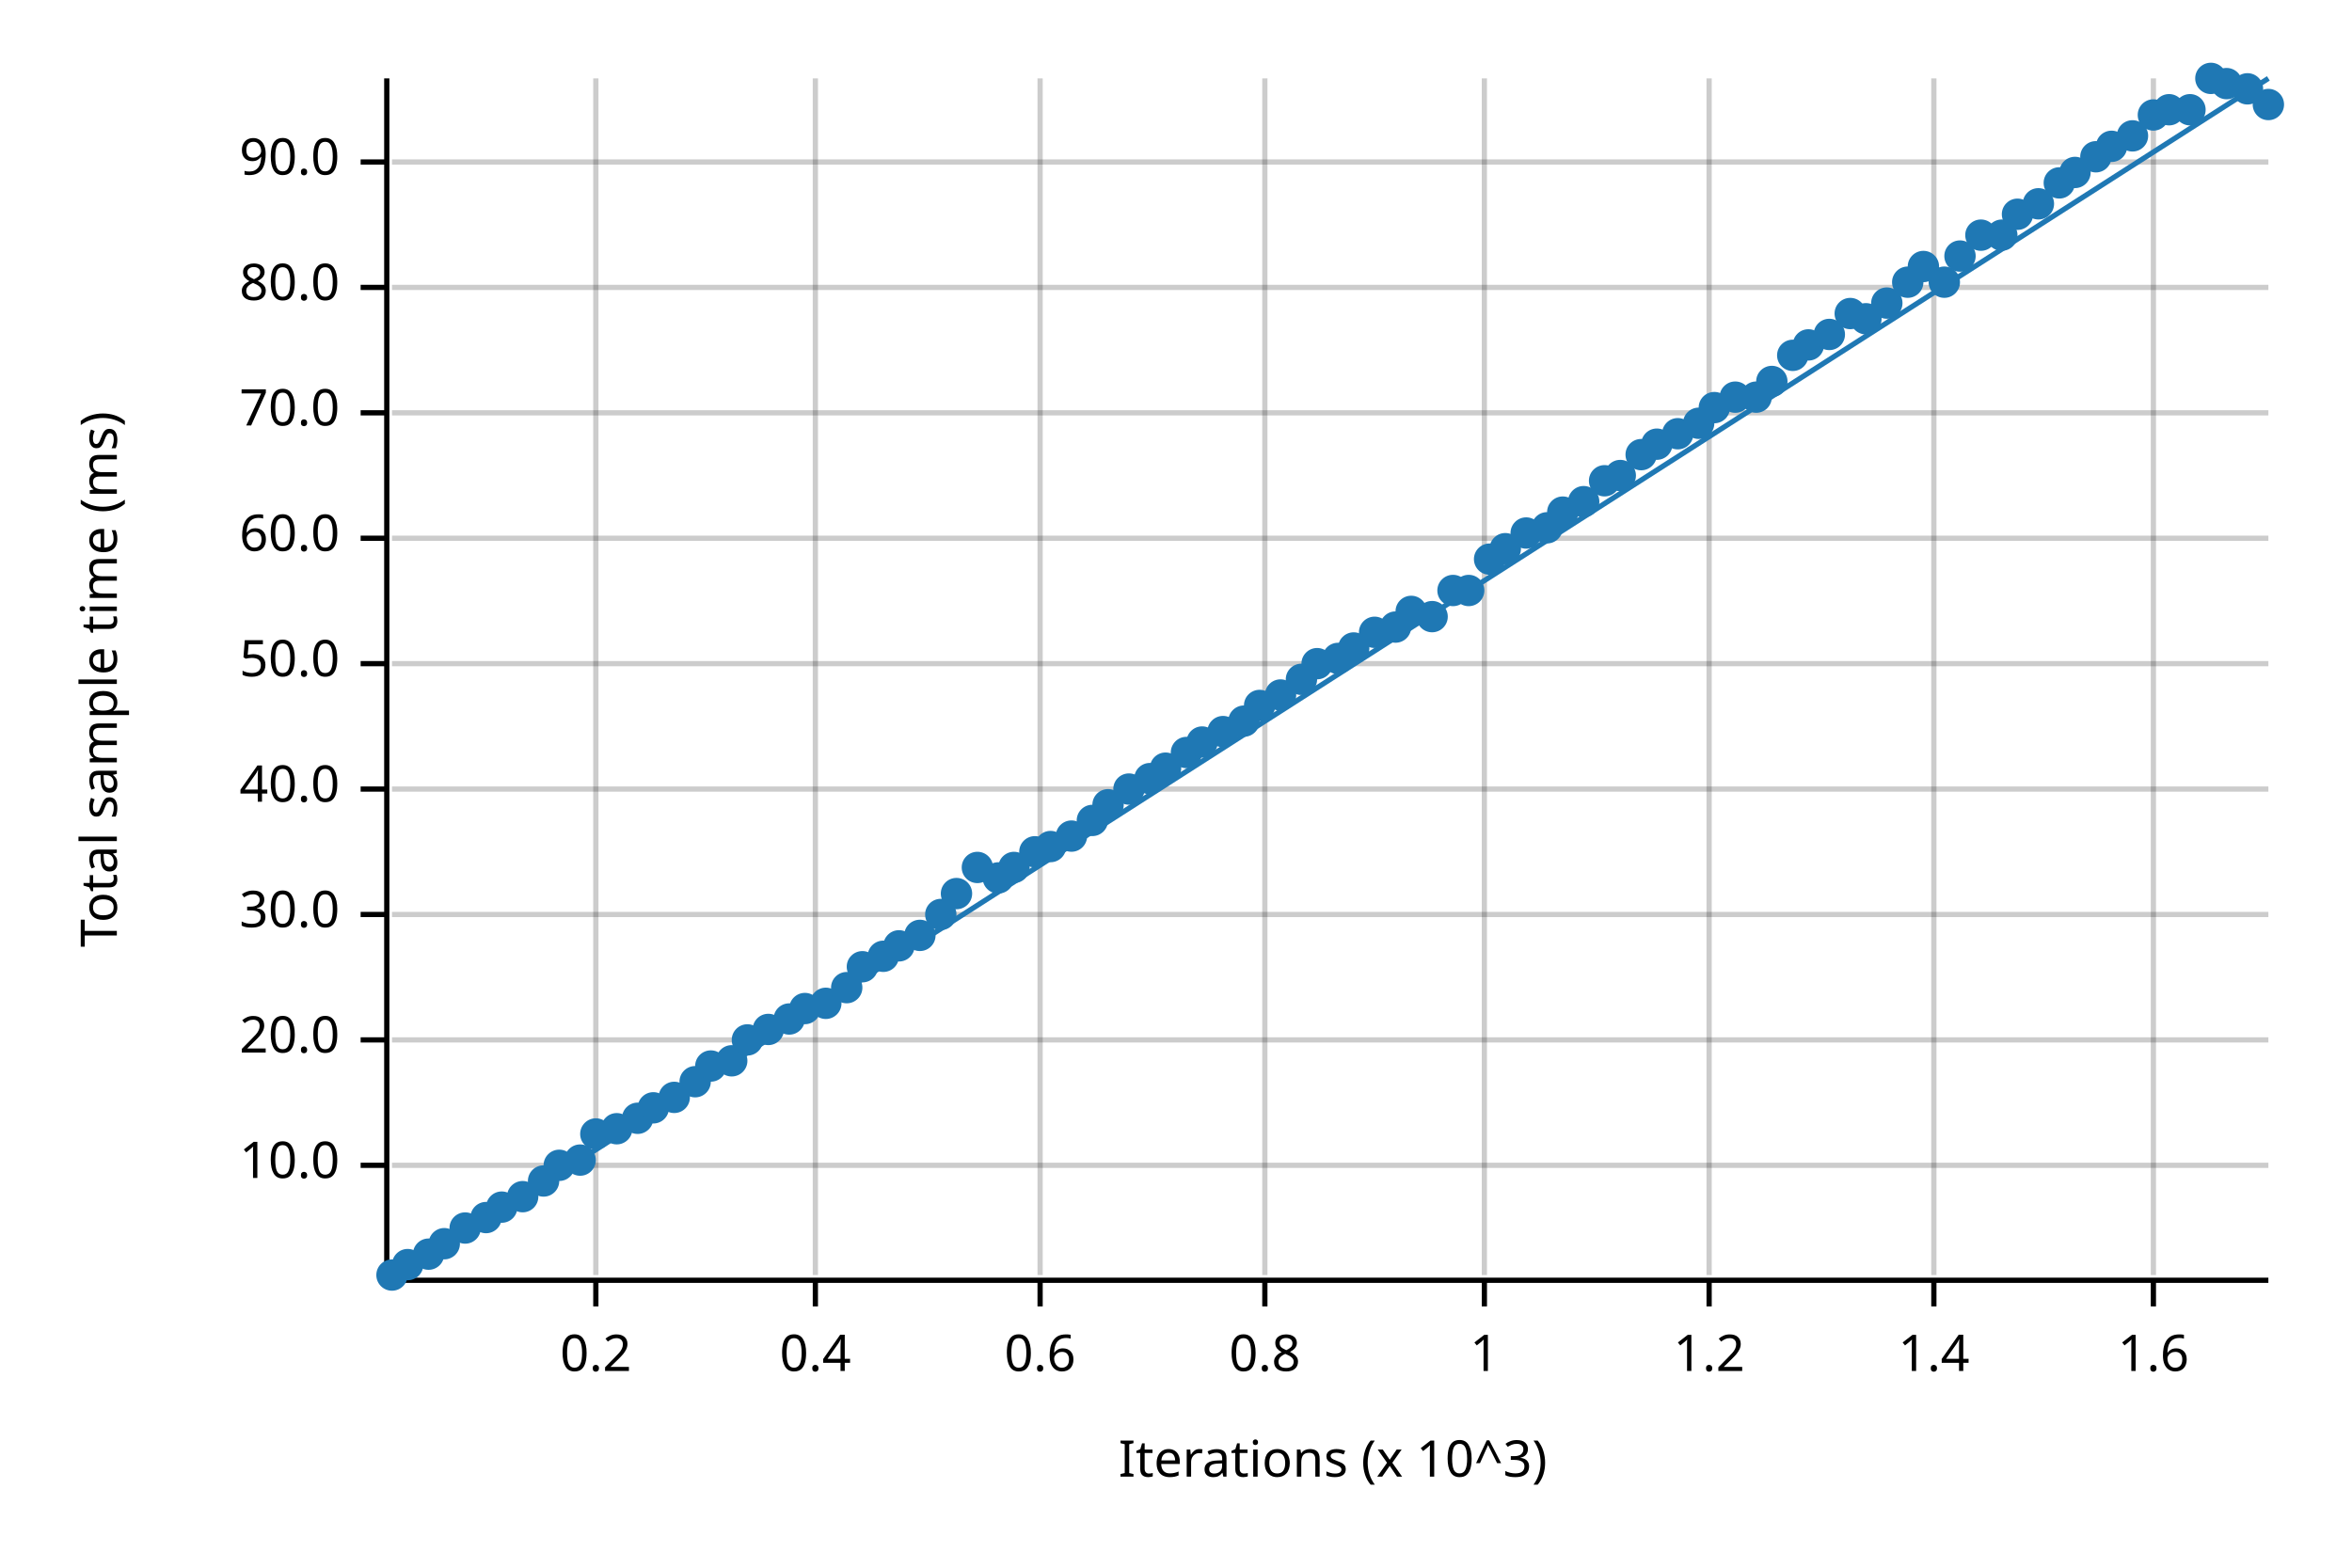
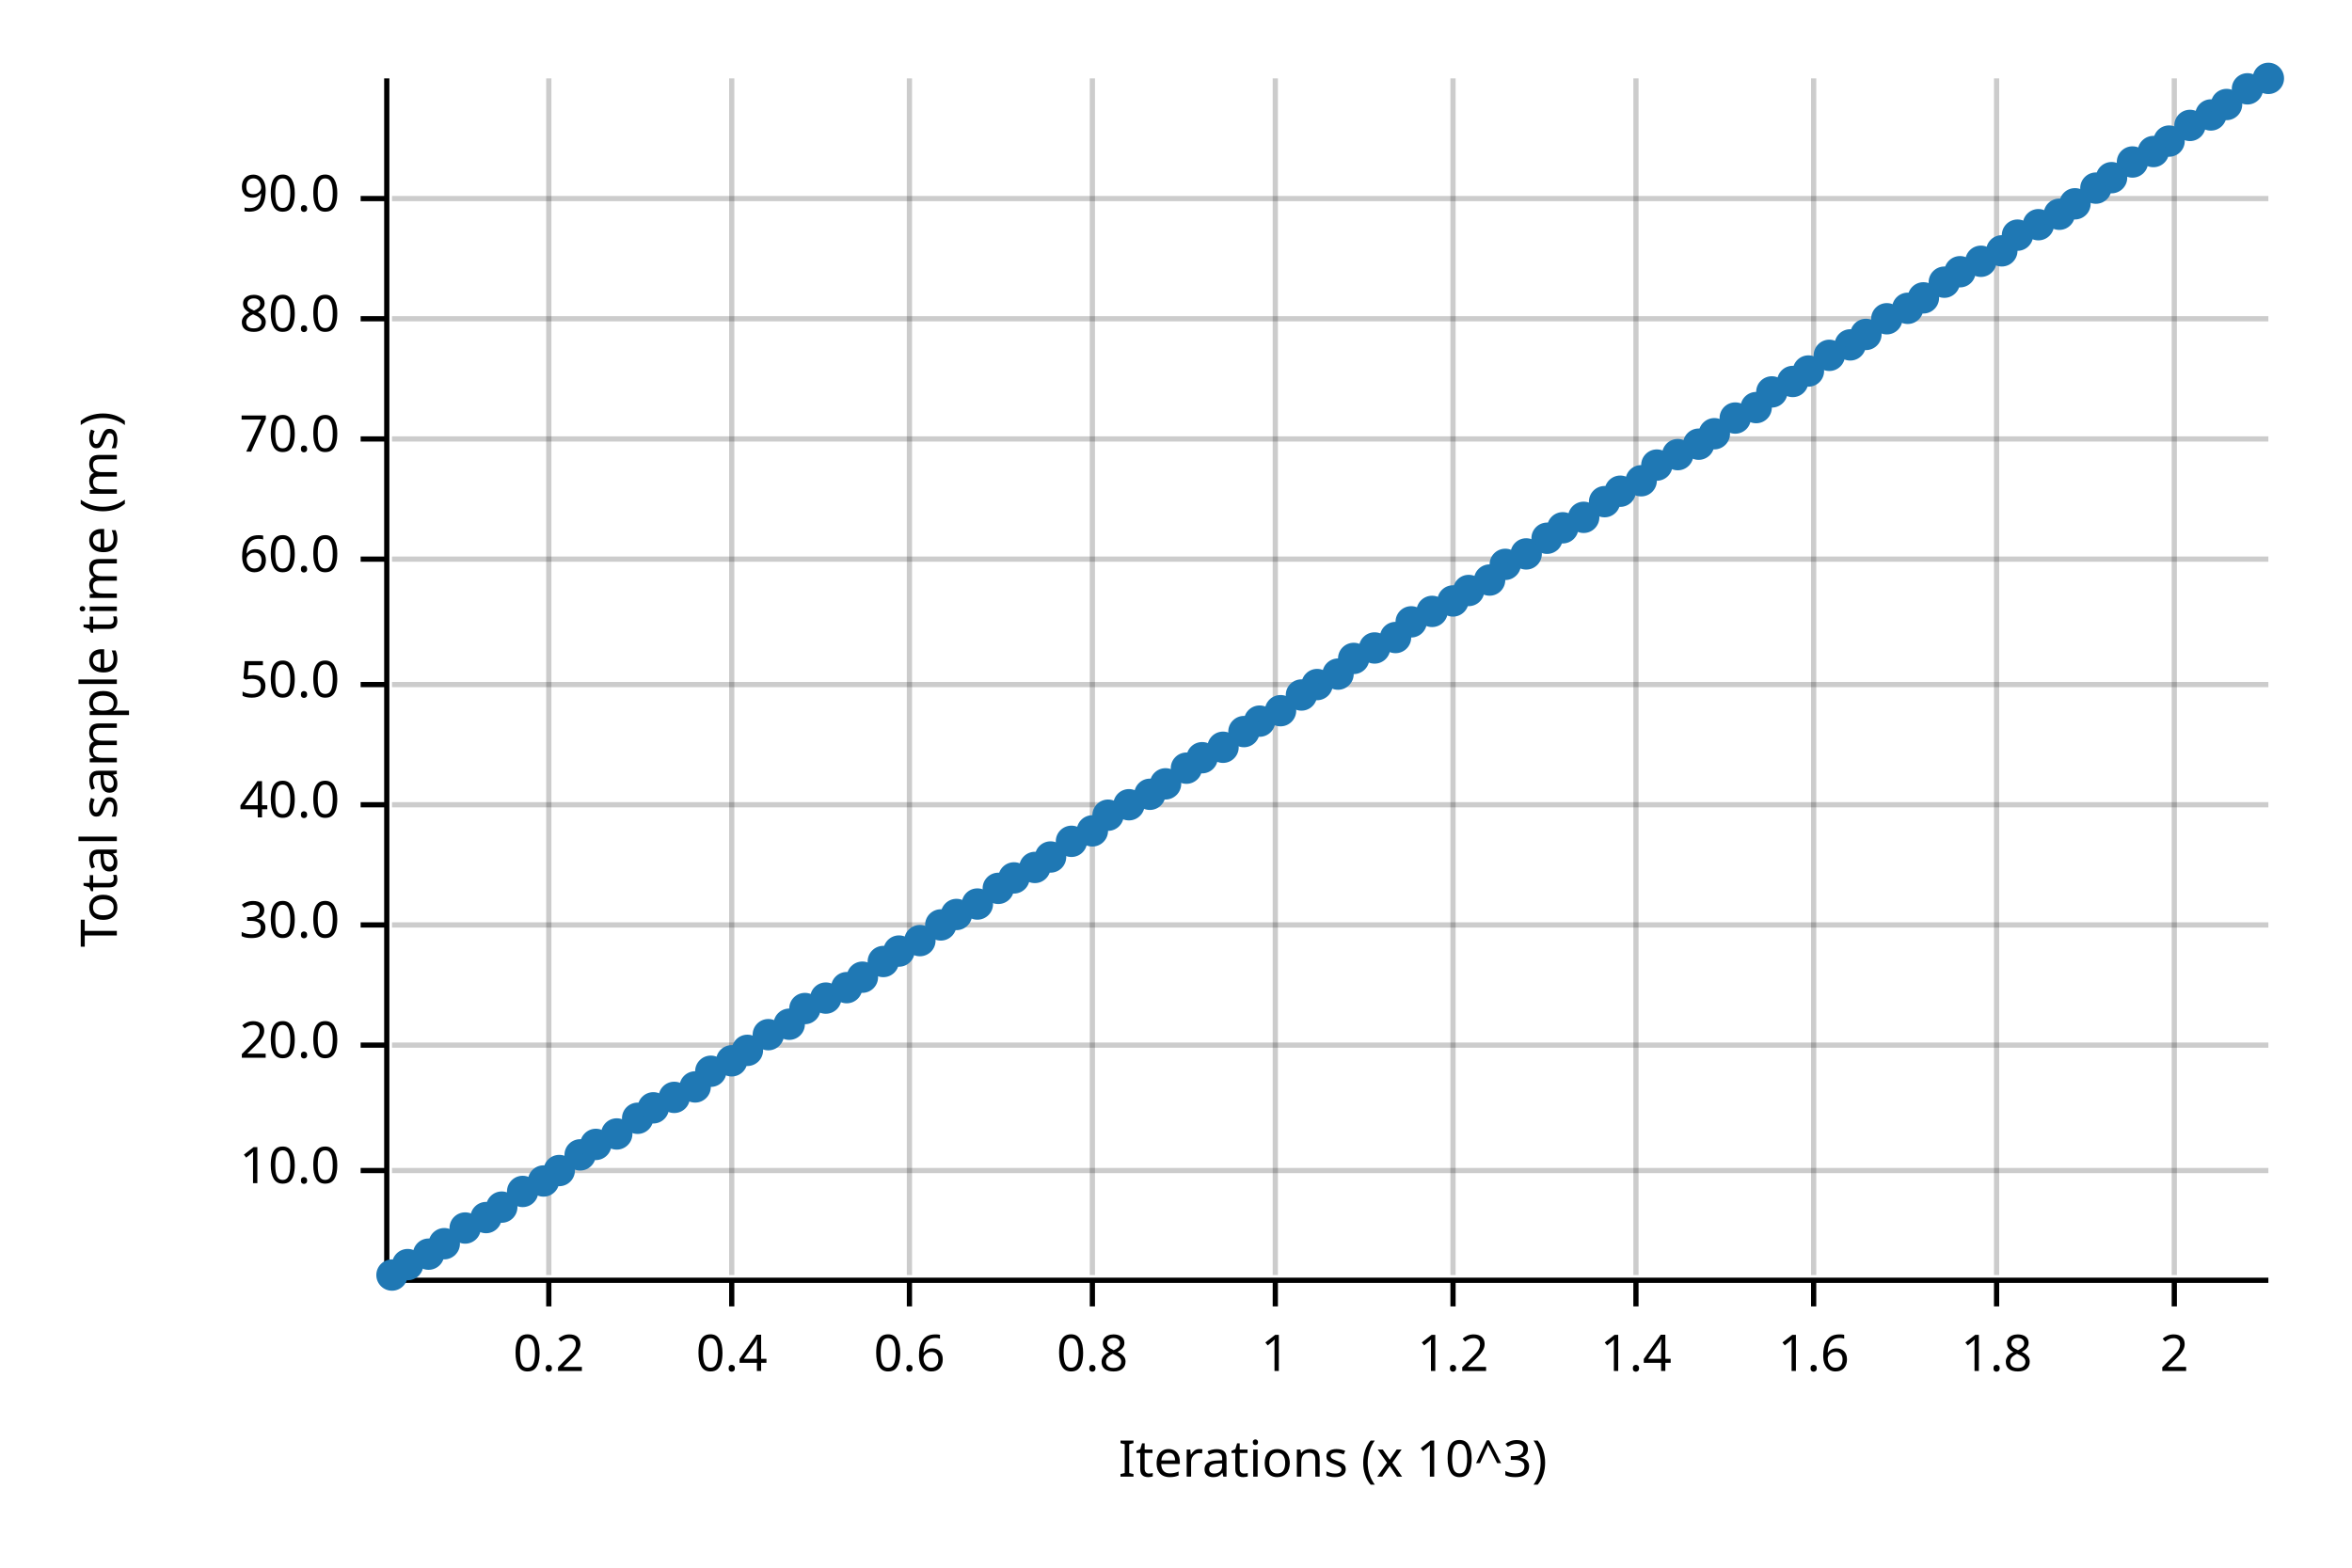
<svg xmlns="http://www.w3.org/2000/svg" width="450" height="300" viewBox="0 0 450 300">
  <text x="15" y="130" dy="0.76em" text-anchor="middle" font-family="sans-serif" font-size="9.677" opacity="1" fill="#000000" transform="rotate(270, 15, 130)">
Total sample time (ms)
</text>
  <text x="255" y="285" dy="-0.5ex" text-anchor="middle" font-family="sans-serif" font-size="9.677" opacity="1" fill="#000000">
Iterations (x 10^3)
</text>
-   <line opacity="0.2" stroke="#000000" stroke-width="1" x1="114" y1="244" x2="114" y2="15" />
-   <line opacity="0.2" stroke="#000000" stroke-width="1" x1="156" y1="244" x2="156" y2="15" />
-   <line opacity="0.2" stroke="#000000" stroke-width="1" x1="199" y1="244" x2="199" y2="15" />
-   <line opacity="0.2" stroke="#000000" stroke-width="1" x1="242" y1="244" x2="242" y2="15" />
-   <line opacity="0.2" stroke="#000000" stroke-width="1" x1="284" y1="244" x2="284" y2="15" />
-   <line opacity="0.2" stroke="#000000" stroke-width="1" x1="327" y1="244" x2="327" y2="15" />
-   <line opacity="0.2" stroke="#000000" stroke-width="1" x1="370" y1="244" x2="370" y2="15" />
-   <line opacity="0.2" stroke="#000000" stroke-width="1" x1="412" y1="244" x2="412" y2="15" />
-   <line opacity="0.2" stroke="#000000" stroke-width="1" x1="75" y1="223" x2="434" y2="223" />
-   <line opacity="0.2" stroke="#000000" stroke-width="1" x1="75" y1="199" x2="434" y2="199" />
-   <line opacity="0.2" stroke="#000000" stroke-width="1" x1="75" y1="175" x2="434" y2="175" />
-   <line opacity="0.2" stroke="#000000" stroke-width="1" x1="75" y1="151" x2="434" y2="151" />
-   <line opacity="0.2" stroke="#000000" stroke-width="1" x1="75" y1="127" x2="434" y2="127" />
-   <line opacity="0.2" stroke="#000000" stroke-width="1" x1="75" y1="103" x2="434" y2="103" />
-   <line opacity="0.2" stroke="#000000" stroke-width="1" x1="75" y1="79" x2="434" y2="79" />
-   <line opacity="0.2" stroke="#000000" stroke-width="1" x1="75" y1="55" x2="434" y2="55" />
-   <line opacity="0.2" stroke="#000000" stroke-width="1" x1="75" y1="31" x2="434" y2="31" />
+   <line opacity="0.2" stroke="#000000" stroke-width="1" x1="105" y1="244" x2="105" y2="15" />
+   <line opacity="0.2" stroke="#000000" stroke-width="1" x1="140" y1="244" x2="140" y2="15" />
+   <line opacity="0.2" stroke="#000000" stroke-width="1" x1="174" y1="244" x2="174" y2="15" />
+   <line opacity="0.2" stroke="#000000" stroke-width="1" x1="209" y1="244" x2="209" y2="15" />
+   <line opacity="0.2" stroke="#000000" stroke-width="1" x1="244" y1="244" x2="244" y2="15" />
+   <line opacity="0.2" stroke="#000000" stroke-width="1" x1="278" y1="244" x2="278" y2="15" />
+   <line opacity="0.2" stroke="#000000" stroke-width="1" x1="313" y1="244" x2="313" y2="15" />
+   <line opacity="0.2" stroke="#000000" stroke-width="1" x1="347" y1="244" x2="347" y2="15" />
+   <line opacity="0.2" stroke="#000000" stroke-width="1" x1="382" y1="244" x2="382" y2="15" />
+   <line opacity="0.2" stroke="#000000" stroke-width="1" x1="416" y1="244" x2="416" y2="15" />
+   <line opacity="0.2" stroke="#000000" stroke-width="1" x1="75" y1="224" x2="434" y2="224" />
+   <line opacity="0.2" stroke="#000000" stroke-width="1" x1="75" y1="200" x2="434" y2="200" />
+   <line opacity="0.2" stroke="#000000" stroke-width="1" x1="75" y1="177" x2="434" y2="177" />
+   <line opacity="0.2" stroke="#000000" stroke-width="1" x1="75" y1="154" x2="434" y2="154" />
+   <line opacity="0.2" stroke="#000000" stroke-width="1" x1="75" y1="131" x2="434" y2="131" />
+   <line opacity="0.2" stroke="#000000" stroke-width="1" x1="75" y1="107" x2="434" y2="107" />
+   <line opacity="0.2" stroke="#000000" stroke-width="1" x1="75" y1="84" x2="434" y2="84" />
+   <line opacity="0.2" stroke="#000000" stroke-width="1" x1="75" y1="61" x2="434" y2="61" />
+   <line opacity="0.2" stroke="#000000" stroke-width="1" x1="75" y1="38" x2="434" y2="38" />
  <polyline fill="none" opacity="1" stroke="#000000" stroke-width="1" points="74,15 74,244 " />
-   <text x="65" y="223" dy="0.5ex" text-anchor="end" font-family="sans-serif" font-size="9.677" opacity="1" fill="#000000">
+   <text x="65" y="224" dy="0.5ex" text-anchor="end" font-family="sans-serif" font-size="9.677" opacity="1" fill="#000000">
10.0
</text>
-   <polyline fill="none" opacity="1" stroke="#000000" stroke-width="1" points="69,223 74,223 " />
-   <text x="65" y="199" dy="0.5ex" text-anchor="end" font-family="sans-serif" font-size="9.677" opacity="1" fill="#000000">
+   <polyline fill="none" opacity="1" stroke="#000000" stroke-width="1" points="69,224 74,224 " />
+   <text x="65" y="200" dy="0.5ex" text-anchor="end" font-family="sans-serif" font-size="9.677" opacity="1" fill="#000000">
20.0
</text>
-   <polyline fill="none" opacity="1" stroke="#000000" stroke-width="1" points="69,199 74,199 " />
-   <text x="65" y="175" dy="0.5ex" text-anchor="end" font-family="sans-serif" font-size="9.677" opacity="1" fill="#000000">
+   <polyline fill="none" opacity="1" stroke="#000000" stroke-width="1" points="69,200 74,200 " />
+   <text x="65" y="177" dy="0.5ex" text-anchor="end" font-family="sans-serif" font-size="9.677" opacity="1" fill="#000000">
30.0
</text>
-   <polyline fill="none" opacity="1" stroke="#000000" stroke-width="1" points="69,175 74,175 " />
-   <text x="65" y="151" dy="0.5ex" text-anchor="end" font-family="sans-serif" font-size="9.677" opacity="1" fill="#000000">
+   <polyline fill="none" opacity="1" stroke="#000000" stroke-width="1" points="69,177 74,177 " />
+   <text x="65" y="154" dy="0.5ex" text-anchor="end" font-family="sans-serif" font-size="9.677" opacity="1" fill="#000000">
40.0
</text>
-   <polyline fill="none" opacity="1" stroke="#000000" stroke-width="1" points="69,151 74,151 " />
-   <text x="65" y="127" dy="0.5ex" text-anchor="end" font-family="sans-serif" font-size="9.677" opacity="1" fill="#000000">
+   <polyline fill="none" opacity="1" stroke="#000000" stroke-width="1" points="69,154 74,154 " />
+   <text x="65" y="131" dy="0.5ex" text-anchor="end" font-family="sans-serif" font-size="9.677" opacity="1" fill="#000000">
50.0
</text>
-   <polyline fill="none" opacity="1" stroke="#000000" stroke-width="1" points="69,127 74,127 " />
-   <text x="65" y="103" dy="0.5ex" text-anchor="end" font-family="sans-serif" font-size="9.677" opacity="1" fill="#000000">
+   <polyline fill="none" opacity="1" stroke="#000000" stroke-width="1" points="69,131 74,131 " />
+   <text x="65" y="107" dy="0.5ex" text-anchor="end" font-family="sans-serif" font-size="9.677" opacity="1" fill="#000000">
60.0
</text>
-   <polyline fill="none" opacity="1" stroke="#000000" stroke-width="1" points="69,103 74,103 " />
-   <text x="65" y="79" dy="0.5ex" text-anchor="end" font-family="sans-serif" font-size="9.677" opacity="1" fill="#000000">
+   <polyline fill="none" opacity="1" stroke="#000000" stroke-width="1" points="69,107 74,107 " />
+   <text x="65" y="84" dy="0.5ex" text-anchor="end" font-family="sans-serif" font-size="9.677" opacity="1" fill="#000000">
70.0
</text>
-   <polyline fill="none" opacity="1" stroke="#000000" stroke-width="1" points="69,79 74,79 " />
-   <text x="65" y="55" dy="0.5ex" text-anchor="end" font-family="sans-serif" font-size="9.677" opacity="1" fill="#000000">
+   <polyline fill="none" opacity="1" stroke="#000000" stroke-width="1" points="69,84 74,84 " />
+   <text x="65" y="61" dy="0.5ex" text-anchor="end" font-family="sans-serif" font-size="9.677" opacity="1" fill="#000000">
80.0
</text>
-   <polyline fill="none" opacity="1" stroke="#000000" stroke-width="1" points="69,55 74,55 " />
-   <text x="65" y="31" dy="0.5ex" text-anchor="end" font-family="sans-serif" font-size="9.677" opacity="1" fill="#000000">
+   <polyline fill="none" opacity="1" stroke="#000000" stroke-width="1" points="69,61 74,61 " />
+   <text x="65" y="38" dy="0.5ex" text-anchor="end" font-family="sans-serif" font-size="9.677" opacity="1" fill="#000000">
90.0
</text>
-   <polyline fill="none" opacity="1" stroke="#000000" stroke-width="1" points="69,31 74,31 " />
+   <polyline fill="none" opacity="1" stroke="#000000" stroke-width="1" points="69,38 74,38 " />
  <polyline fill="none" opacity="1" stroke="#000000" stroke-width="1" points="75,245 434,245 " />
-   <text x="114" y="255" dy="0.76em" text-anchor="middle" font-family="sans-serif" font-size="9.677" opacity="1" fill="#000000">
+   <text x="105" y="255" dy="0.76em" text-anchor="middle" font-family="sans-serif" font-size="9.677" opacity="1" fill="#000000">
0.2
</text>
-   <polyline fill="none" opacity="1" stroke="#000000" stroke-width="1" points="114,245 114,250 " />
-   <text x="156" y="255" dy="0.76em" text-anchor="middle" font-family="sans-serif" font-size="9.677" opacity="1" fill="#000000">
+   <polyline fill="none" opacity="1" stroke="#000000" stroke-width="1" points="105,245 105,250 " />
+   <text x="140" y="255" dy="0.76em" text-anchor="middle" font-family="sans-serif" font-size="9.677" opacity="1" fill="#000000">
0.4
</text>
-   <polyline fill="none" opacity="1" stroke="#000000" stroke-width="1" points="156,245 156,250 " />
-   <text x="199" y="255" dy="0.76em" text-anchor="middle" font-family="sans-serif" font-size="9.677" opacity="1" fill="#000000">
+   <polyline fill="none" opacity="1" stroke="#000000" stroke-width="1" points="140,245 140,250 " />
+   <text x="174" y="255" dy="0.76em" text-anchor="middle" font-family="sans-serif" font-size="9.677" opacity="1" fill="#000000">
0.6
</text>
-   <polyline fill="none" opacity="1" stroke="#000000" stroke-width="1" points="199,245 199,250 " />
-   <text x="242" y="255" dy="0.76em" text-anchor="middle" font-family="sans-serif" font-size="9.677" opacity="1" fill="#000000">
+   <polyline fill="none" opacity="1" stroke="#000000" stroke-width="1" points="174,245 174,250 " />
+   <text x="209" y="255" dy="0.76em" text-anchor="middle" font-family="sans-serif" font-size="9.677" opacity="1" fill="#000000">
0.8
</text>
-   <polyline fill="none" opacity="1" stroke="#000000" stroke-width="1" points="242,245 242,250 " />
-   <text x="284" y="255" dy="0.76em" text-anchor="middle" font-family="sans-serif" font-size="9.677" opacity="1" fill="#000000">
+   <polyline fill="none" opacity="1" stroke="#000000" stroke-width="1" points="209,245 209,250 " />
+   <text x="244" y="255" dy="0.76em" text-anchor="middle" font-family="sans-serif" font-size="9.677" opacity="1" fill="#000000">
1
</text>
-   <polyline fill="none" opacity="1" stroke="#000000" stroke-width="1" points="284,245 284,250 " />
-   <text x="327" y="255" dy="0.76em" text-anchor="middle" font-family="sans-serif" font-size="9.677" opacity="1" fill="#000000">
+   <polyline fill="none" opacity="1" stroke="#000000" stroke-width="1" points="244,245 244,250 " />
+   <text x="278" y="255" dy="0.76em" text-anchor="middle" font-family="sans-serif" font-size="9.677" opacity="1" fill="#000000">
1.2
</text>
-   <polyline fill="none" opacity="1" stroke="#000000" stroke-width="1" points="327,245 327,250 " />
-   <text x="370" y="255" dy="0.76em" text-anchor="middle" font-family="sans-serif" font-size="9.677" opacity="1" fill="#000000">
+   <polyline fill="none" opacity="1" stroke="#000000" stroke-width="1" points="278,245 278,250 " />
+   <text x="313" y="255" dy="0.76em" text-anchor="middle" font-family="sans-serif" font-size="9.677" opacity="1" fill="#000000">
1.4
</text>
-   <polyline fill="none" opacity="1" stroke="#000000" stroke-width="1" points="370,245 370,250 " />
-   <text x="412" y="255" dy="0.76em" text-anchor="middle" font-family="sans-serif" font-size="9.677" opacity="1" fill="#000000">
+   <polyline fill="none" opacity="1" stroke="#000000" stroke-width="1" points="313,245 313,250 " />
+   <text x="347" y="255" dy="0.76em" text-anchor="middle" font-family="sans-serif" font-size="9.677" opacity="1" fill="#000000">
1.6
</text>
-   <polyline fill="none" opacity="1" stroke="#000000" stroke-width="1" points="412,245 412,250 " />
+   <polyline fill="none" opacity="1" stroke="#000000" stroke-width="1" points="347,245 347,250 " />
+   <text x="382" y="255" dy="0.76em" text-anchor="middle" font-family="sans-serif" font-size="9.677" opacity="1" fill="#000000">
+ 1.8
+ </text>
+   <polyline fill="none" opacity="1" stroke="#000000" stroke-width="1" points="382,245 382,250 " />
+   <text x="416" y="255" dy="0.76em" text-anchor="middle" font-family="sans-serif" font-size="9.677" opacity="1" fill="#000000">
+ 2
+ </text>
+   <polyline fill="none" opacity="1" stroke="#000000" stroke-width="1" points="416,245 416,250 " />
  <circle cx="75" cy="244" r="3" opacity="1" fill="#1F78B4" stroke="none" stroke-width="1" />
  <circle cx="78" cy="242" r="3" opacity="1" fill="#1F78B4" stroke="none" stroke-width="1" />
  <circle cx="82" cy="240" r="3" opacity="1" fill="#1F78B4" stroke="none" stroke-width="1" />
  <circle cx="85" cy="238" r="3" opacity="1" fill="#1F78B4" stroke="none" stroke-width="1" />
  <circle cx="89" cy="235" r="3" opacity="1" fill="#1F78B4" stroke="none" stroke-width="1" />
  <circle cx="93" cy="233" r="3" opacity="1" fill="#1F78B4" stroke="none" stroke-width="1" />
  <circle cx="96" cy="231" r="3" opacity="1" fill="#1F78B4" stroke="none" stroke-width="1" />
-   <circle cx="100" cy="229" r="3" opacity="1" fill="#1F78B4" stroke="none" stroke-width="1" />
+   <circle cx="100" cy="228" r="3" opacity="1" fill="#1F78B4" stroke="none" stroke-width="1" />
  <circle cx="104" cy="226" r="3" opacity="1" fill="#1F78B4" stroke="none" stroke-width="1" />
-   <circle cx="107" cy="223" r="3" opacity="1" fill="#1F78B4" stroke="none" stroke-width="1" />
-   <circle cx="111" cy="222" r="3" opacity="1" fill="#1F78B4" stroke="none" stroke-width="1" />
-   <circle cx="114" cy="217" r="3" opacity="1" fill="#1F78B4" stroke="none" stroke-width="1" />
-   <circle cx="118" cy="216" r="3" opacity="1" fill="#1F78B4" stroke="none" stroke-width="1" />
+   <circle cx="107" cy="224" r="3" opacity="1" fill="#1F78B4" stroke="none" stroke-width="1" />
+   <circle cx="111" cy="221" r="3" opacity="1" fill="#1F78B4" stroke="none" stroke-width="1" />
+   <circle cx="114" cy="219" r="3" opacity="1" fill="#1F78B4" stroke="none" stroke-width="1" />
+   <circle cx="118" cy="217" r="3" opacity="1" fill="#1F78B4" stroke="none" stroke-width="1" />
  <circle cx="122" cy="214" r="3" opacity="1" fill="#1F78B4" stroke="none" stroke-width="1" />
  <circle cx="125" cy="212" r="3" opacity="1" fill="#1F78B4" stroke="none" stroke-width="1" />
  <circle cx="129" cy="210" r="3" opacity="1" fill="#1F78B4" stroke="none" stroke-width="1" />
-   <circle cx="133" cy="207" r="3" opacity="1" fill="#1F78B4" stroke="none" stroke-width="1" />
-   <circle cx="136" cy="204" r="3" opacity="1" fill="#1F78B4" stroke="none" stroke-width="1" />
+   <circle cx="133" cy="208" r="3" opacity="1" fill="#1F78B4" stroke="none" stroke-width="1" />
+   <circle cx="136" cy="205" r="3" opacity="1" fill="#1F78B4" stroke="none" stroke-width="1" />
  <circle cx="140" cy="203" r="3" opacity="1" fill="#1F78B4" stroke="none" stroke-width="1" />
-   <circle cx="143" cy="199" r="3" opacity="1" fill="#1F78B4" stroke="none" stroke-width="1" />
-   <circle cx="147" cy="197" r="3" opacity="1" fill="#1F78B4" stroke="none" stroke-width="1" />
-   <circle cx="151" cy="195" r="3" opacity="1" fill="#1F78B4" stroke="none" stroke-width="1" />
+   <circle cx="143" cy="201" r="3" opacity="1" fill="#1F78B4" stroke="none" stroke-width="1" />
+   <circle cx="147" cy="198" r="3" opacity="1" fill="#1F78B4" stroke="none" stroke-width="1" />
+   <circle cx="151" cy="196" r="3" opacity="1" fill="#1F78B4" stroke="none" stroke-width="1" />
  <circle cx="154" cy="193" r="3" opacity="1" fill="#1F78B4" stroke="none" stroke-width="1" />
-   <circle cx="158" cy="192" r="3" opacity="1" fill="#1F78B4" stroke="none" stroke-width="1" />
+   <circle cx="158" cy="191" r="3" opacity="1" fill="#1F78B4" stroke="none" stroke-width="1" />
  <circle cx="162" cy="189" r="3" opacity="1" fill="#1F78B4" stroke="none" stroke-width="1" />
-   <circle cx="165" cy="185" r="3" opacity="1" fill="#1F78B4" stroke="none" stroke-width="1" />
-   <circle cx="169" cy="183" r="3" opacity="1" fill="#1F78B4" stroke="none" stroke-width="1" />
-   <circle cx="172" cy="181" r="3" opacity="1" fill="#1F78B4" stroke="none" stroke-width="1" />
-   <circle cx="176" cy="179" r="3" opacity="1" fill="#1F78B4" stroke="none" stroke-width="1" />
-   <circle cx="180" cy="175" r="3" opacity="1" fill="#1F78B4" stroke="none" stroke-width="1" />
-   <circle cx="183" cy="171" r="3" opacity="1" fill="#1F78B4" stroke="none" stroke-width="1" />
-   <circle cx="187" cy="166" r="3" opacity="1" fill="#1F78B4" stroke="none" stroke-width="1" />
-   <circle cx="191" cy="168" r="3" opacity="1" fill="#1F78B4" stroke="none" stroke-width="1" />
-   <circle cx="194" cy="166" r="3" opacity="1" fill="#1F78B4" stroke="none" stroke-width="1" />
-   <circle cx="198" cy="163" r="3" opacity="1" fill="#1F78B4" stroke="none" stroke-width="1" />
-   <circle cx="201" cy="162" r="3" opacity="1" fill="#1F78B4" stroke="none" stroke-width="1" />
-   <circle cx="205" cy="160" r="3" opacity="1" fill="#1F78B4" stroke="none" stroke-width="1" />
-   <circle cx="209" cy="157" r="3" opacity="1" fill="#1F78B4" stroke="none" stroke-width="1" />
-   <circle cx="212" cy="154" r="3" opacity="1" fill="#1F78B4" stroke="none" stroke-width="1" />
-   <circle cx="216" cy="151" r="3" opacity="1" fill="#1F78B4" stroke="none" stroke-width="1" />
-   <circle cx="220" cy="149" r="3" opacity="1" fill="#1F78B4" stroke="none" stroke-width="1" />
-   <circle cx="223" cy="147" r="3" opacity="1" fill="#1F78B4" stroke="none" stroke-width="1" />
-   <circle cx="227" cy="144" r="3" opacity="1" fill="#1F78B4" stroke="none" stroke-width="1" />
-   <circle cx="230" cy="142" r="3" opacity="1" fill="#1F78B4" stroke="none" stroke-width="1" />
-   <circle cx="234" cy="140" r="3" opacity="1" fill="#1F78B4" stroke="none" stroke-width="1" />
-   <circle cx="238" cy="138" r="3" opacity="1" fill="#1F78B4" stroke="none" stroke-width="1" />
-   <circle cx="241" cy="135" r="3" opacity="1" fill="#1F78B4" stroke="none" stroke-width="1" />
-   <circle cx="245" cy="133" r="3" opacity="1" fill="#1F78B4" stroke="none" stroke-width="1" />
-   <circle cx="249" cy="130" r="3" opacity="1" fill="#1F78B4" stroke="none" stroke-width="1" />
-   <circle cx="252" cy="127" r="3" opacity="1" fill="#1F78B4" stroke="none" stroke-width="1" />
-   <circle cx="256" cy="126" r="3" opacity="1" fill="#1F78B4" stroke="none" stroke-width="1" />
-   <circle cx="259" cy="124" r="3" opacity="1" fill="#1F78B4" stroke="none" stroke-width="1" />
-   <circle cx="263" cy="121" r="3" opacity="1" fill="#1F78B4" stroke="none" stroke-width="1" />
-   <circle cx="267" cy="120" r="3" opacity="1" fill="#1F78B4" stroke="none" stroke-width="1" />
-   <circle cx="270" cy="117" r="3" opacity="1" fill="#1F78B4" stroke="none" stroke-width="1" />
-   <circle cx="274" cy="118" r="3" opacity="1" fill="#1F78B4" stroke="none" stroke-width="1" />
-   <circle cx="278" cy="113" r="3" opacity="1" fill="#1F78B4" stroke="none" stroke-width="1" />
+   <circle cx="165" cy="187" r="3" opacity="1" fill="#1F78B4" stroke="none" stroke-width="1" />
+   <circle cx="169" cy="184" r="3" opacity="1" fill="#1F78B4" stroke="none" stroke-width="1" />
+   <circle cx="172" cy="182" r="3" opacity="1" fill="#1F78B4" stroke="none" stroke-width="1" />
+   <circle cx="176" cy="180" r="3" opacity="1" fill="#1F78B4" stroke="none" stroke-width="1" />
+   <circle cx="180" cy="177" r="3" opacity="1" fill="#1F78B4" stroke="none" stroke-width="1" />
+   <circle cx="183" cy="175" r="3" opacity="1" fill="#1F78B4" stroke="none" stroke-width="1" />
+   <circle cx="187" cy="173" r="3" opacity="1" fill="#1F78B4" stroke="none" stroke-width="1" />
+   <circle cx="191" cy="170" r="3" opacity="1" fill="#1F78B4" stroke="none" stroke-width="1" />
+   <circle cx="194" cy="168" r="3" opacity="1" fill="#1F78B4" stroke="none" stroke-width="1" />
+   <circle cx="198" cy="166" r="3" opacity="1" fill="#1F78B4" stroke="none" stroke-width="1" />
+   <circle cx="201" cy="164" r="3" opacity="1" fill="#1F78B4" stroke="none" stroke-width="1" />
+   <circle cx="205" cy="161" r="3" opacity="1" fill="#1F78B4" stroke="none" stroke-width="1" />
+   <circle cx="209" cy="159" r="3" opacity="1" fill="#1F78B4" stroke="none" stroke-width="1" />
+   <circle cx="212" cy="156" r="3" opacity="1" fill="#1F78B4" stroke="none" stroke-width="1" />
+   <circle cx="216" cy="154" r="3" opacity="1" fill="#1F78B4" stroke="none" stroke-width="1" />
+   <circle cx="220" cy="152" r="3" opacity="1" fill="#1F78B4" stroke="none" stroke-width="1" />
+   <circle cx="223" cy="150" r="3" opacity="1" fill="#1F78B4" stroke="none" stroke-width="1" />
+   <circle cx="227" cy="147" r="3" opacity="1" fill="#1F78B4" stroke="none" stroke-width="1" />
+   <circle cx="230" cy="145" r="3" opacity="1" fill="#1F78B4" stroke="none" stroke-width="1" />
+   <circle cx="234" cy="143" r="3" opacity="1" fill="#1F78B4" stroke="none" stroke-width="1" />
+   <circle cx="238" cy="140" r="3" opacity="1" fill="#1F78B4" stroke="none" stroke-width="1" />
+   <circle cx="241" cy="138" r="3" opacity="1" fill="#1F78B4" stroke="none" stroke-width="1" />
+   <circle cx="245" cy="136" r="3" opacity="1" fill="#1F78B4" stroke="none" stroke-width="1" />
+   <circle cx="249" cy="133" r="3" opacity="1" fill="#1F78B4" stroke="none" stroke-width="1" />
+   <circle cx="252" cy="131" r="3" opacity="1" fill="#1F78B4" stroke="none" stroke-width="1" />
+   <circle cx="256" cy="129" r="3" opacity="1" fill="#1F78B4" stroke="none" stroke-width="1" />
+   <circle cx="259" cy="126" r="3" opacity="1" fill="#1F78B4" stroke="none" stroke-width="1" />
+   <circle cx="263" cy="124" r="3" opacity="1" fill="#1F78B4" stroke="none" stroke-width="1" />
+   <circle cx="267" cy="122" r="3" opacity="1" fill="#1F78B4" stroke="none" stroke-width="1" />
+   <circle cx="270" cy="119" r="3" opacity="1" fill="#1F78B4" stroke="none" stroke-width="1" />
+   <circle cx="274" cy="117" r="3" opacity="1" fill="#1F78B4" stroke="none" stroke-width="1" />
+   <circle cx="278" cy="115" r="3" opacity="1" fill="#1F78B4" stroke="none" stroke-width="1" />
  <circle cx="281" cy="113" r="3" opacity="1" fill="#1F78B4" stroke="none" stroke-width="1" />
-   <circle cx="285" cy="107" r="3" opacity="1" fill="#1F78B4" stroke="none" stroke-width="1" />
-   <circle cx="288" cy="105" r="3" opacity="1" fill="#1F78B4" stroke="none" stroke-width="1" />
-   <circle cx="292" cy="102" r="3" opacity="1" fill="#1F78B4" stroke="none" stroke-width="1" />
-   <circle cx="296" cy="101" r="3" opacity="1" fill="#1F78B4" stroke="none" stroke-width="1" />
-   <circle cx="299" cy="98" r="3" opacity="1" fill="#1F78B4" stroke="none" stroke-width="1" />
-   <circle cx="303" cy="96" r="3" opacity="1" fill="#1F78B4" stroke="none" stroke-width="1" />
-   <circle cx="307" cy="92" r="3" opacity="1" fill="#1F78B4" stroke="none" stroke-width="1" />
-   <circle cx="310" cy="91" r="3" opacity="1" fill="#1F78B4" stroke="none" stroke-width="1" />
-   <circle cx="314" cy="87" r="3" opacity="1" fill="#1F78B4" stroke="none" stroke-width="1" />
-   <circle cx="317" cy="85" r="3" opacity="1" fill="#1F78B4" stroke="none" stroke-width="1" />
-   <circle cx="321" cy="83" r="3" opacity="1" fill="#1F78B4" stroke="none" stroke-width="1" />
-   <circle cx="325" cy="81" r="3" opacity="1" fill="#1F78B4" stroke="none" stroke-width="1" />
-   <circle cx="328" cy="78" r="3" opacity="1" fill="#1F78B4" stroke="none" stroke-width="1" />
-   <circle cx="332" cy="76" r="3" opacity="1" fill="#1F78B4" stroke="none" stroke-width="1" />
-   <circle cx="336" cy="76" r="3" opacity="1" fill="#1F78B4" stroke="none" stroke-width="1" />
-   <circle cx="339" cy="73" r="3" opacity="1" fill="#1F78B4" stroke="none" stroke-width="1" />
-   <circle cx="343" cy="68" r="3" opacity="1" fill="#1F78B4" stroke="none" stroke-width="1" />
-   <circle cx="346" cy="66" r="3" opacity="1" fill="#1F78B4" stroke="none" stroke-width="1" />
-   <circle cx="350" cy="64" r="3" opacity="1" fill="#1F78B4" stroke="none" stroke-width="1" />
-   <circle cx="354" cy="60" r="3" opacity="1" fill="#1F78B4" stroke="none" stroke-width="1" />
-   <circle cx="357" cy="61" r="3" opacity="1" fill="#1F78B4" stroke="none" stroke-width="1" />
-   <circle cx="361" cy="58" r="3" opacity="1" fill="#1F78B4" stroke="none" stroke-width="1" />
-   <circle cx="365" cy="54" r="3" opacity="1" fill="#1F78B4" stroke="none" stroke-width="1" />
-   <circle cx="368" cy="51" r="3" opacity="1" fill="#1F78B4" stroke="none" stroke-width="1" />
+   <circle cx="285" cy="111" r="3" opacity="1" fill="#1F78B4" stroke="none" stroke-width="1" />
+   <circle cx="288" cy="108" r="3" opacity="1" fill="#1F78B4" stroke="none" stroke-width="1" />
+   <circle cx="292" cy="106" r="3" opacity="1" fill="#1F78B4" stroke="none" stroke-width="1" />
+   <circle cx="296" cy="103" r="3" opacity="1" fill="#1F78B4" stroke="none" stroke-width="1" />
+   <circle cx="299" cy="101" r="3" opacity="1" fill="#1F78B4" stroke="none" stroke-width="1" />
+   <circle cx="303" cy="99" r="3" opacity="1" fill="#1F78B4" stroke="none" stroke-width="1" />
+   <circle cx="307" cy="96" r="3" opacity="1" fill="#1F78B4" stroke="none" stroke-width="1" />
+   <circle cx="310" cy="94" r="3" opacity="1" fill="#1F78B4" stroke="none" stroke-width="1" />
+   <circle cx="314" cy="92" r="3" opacity="1" fill="#1F78B4" stroke="none" stroke-width="1" />
+   <circle cx="317" cy="89" r="3" opacity="1" fill="#1F78B4" stroke="none" stroke-width="1" />
+   <circle cx="321" cy="87" r="3" opacity="1" fill="#1F78B4" stroke="none" stroke-width="1" />
+   <circle cx="325" cy="85" r="3" opacity="1" fill="#1F78B4" stroke="none" stroke-width="1" />
+   <circle cx="328" cy="83" r="3" opacity="1" fill="#1F78B4" stroke="none" stroke-width="1" />
+   <circle cx="332" cy="80" r="3" opacity="1" fill="#1F78B4" stroke="none" stroke-width="1" />
+   <circle cx="336" cy="78" r="3" opacity="1" fill="#1F78B4" stroke="none" stroke-width="1" />
+   <circle cx="339" cy="75" r="3" opacity="1" fill="#1F78B4" stroke="none" stroke-width="1" />
+   <circle cx="343" cy="73" r="3" opacity="1" fill="#1F78B4" stroke="none" stroke-width="1" />
+   <circle cx="346" cy="71" r="3" opacity="1" fill="#1F78B4" stroke="none" stroke-width="1" />
+   <circle cx="350" cy="68" r="3" opacity="1" fill="#1F78B4" stroke="none" stroke-width="1" />
+   <circle cx="354" cy="66" r="3" opacity="1" fill="#1F78B4" stroke="none" stroke-width="1" />
+   <circle cx="357" cy="64" r="3" opacity="1" fill="#1F78B4" stroke="none" stroke-width="1" />
+   <circle cx="361" cy="61" r="3" opacity="1" fill="#1F78B4" stroke="none" stroke-width="1" />
+   <circle cx="365" cy="59" r="3" opacity="1" fill="#1F78B4" stroke="none" stroke-width="1" />
+   <circle cx="368" cy="57" r="3" opacity="1" fill="#1F78B4" stroke="none" stroke-width="1" />
  <circle cx="372" cy="54" r="3" opacity="1" fill="#1F78B4" stroke="none" stroke-width="1" />
-   <circle cx="375" cy="49" r="3" opacity="1" fill="#1F78B4" stroke="none" stroke-width="1" />
-   <circle cx="379" cy="45" r="3" opacity="1" fill="#1F78B4" stroke="none" stroke-width="1" />
-   <circle cx="383" cy="45" r="3" opacity="1" fill="#1F78B4" stroke="none" stroke-width="1" />
-   <circle cx="386" cy="41" r="3" opacity="1" fill="#1F78B4" stroke="none" stroke-width="1" />
-   <circle cx="390" cy="39" r="3" opacity="1" fill="#1F78B4" stroke="none" stroke-width="1" />
-   <circle cx="394" cy="35" r="3" opacity="1" fill="#1F78B4" stroke="none" stroke-width="1" />
-   <circle cx="397" cy="33" r="3" opacity="1" fill="#1F78B4" stroke="none" stroke-width="1" />
-   <circle cx="401" cy="30" r="3" opacity="1" fill="#1F78B4" stroke="none" stroke-width="1" />
-   <circle cx="404" cy="28" r="3" opacity="1" fill="#1F78B4" stroke="none" stroke-width="1" />
-   <circle cx="408" cy="26" r="3" opacity="1" fill="#1F78B4" stroke="none" stroke-width="1" />
-   <circle cx="412" cy="22" r="3" opacity="1" fill="#1F78B4" stroke="none" stroke-width="1" />
-   <circle cx="415" cy="21" r="3" opacity="1" fill="#1F78B4" stroke="none" stroke-width="1" />
-   <circle cx="419" cy="21" r="3" opacity="1" fill="#1F78B4" stroke="none" stroke-width="1" />
-   <circle cx="423" cy="15" r="3" opacity="1" fill="#1F78B4" stroke="none" stroke-width="1" />
-   <circle cx="426" cy="16" r="3" opacity="1" fill="#1F78B4" stroke="none" stroke-width="1" />
+   <circle cx="375" cy="52" r="3" opacity="1" fill="#1F78B4" stroke="none" stroke-width="1" />
+   <circle cx="379" cy="50" r="3" opacity="1" fill="#1F78B4" stroke="none" stroke-width="1" />
+   <circle cx="383" cy="48" r="3" opacity="1" fill="#1F78B4" stroke="none" stroke-width="1" />
+   <circle cx="386" cy="45" r="3" opacity="1" fill="#1F78B4" stroke="none" stroke-width="1" />
+   <circle cx="390" cy="43" r="3" opacity="1" fill="#1F78B4" stroke="none" stroke-width="1" />
+   <circle cx="394" cy="41" r="3" opacity="1" fill="#1F78B4" stroke="none" stroke-width="1" />
+   <circle cx="397" cy="39" r="3" opacity="1" fill="#1F78B4" stroke="none" stroke-width="1" />
+   <circle cx="401" cy="36" r="3" opacity="1" fill="#1F78B4" stroke="none" stroke-width="1" />
+   <circle cx="404" cy="34" r="3" opacity="1" fill="#1F78B4" stroke="none" stroke-width="1" />
+   <circle cx="408" cy="31" r="3" opacity="1" fill="#1F78B4" stroke="none" stroke-width="1" />
+   <circle cx="412" cy="29" r="3" opacity="1" fill="#1F78B4" stroke="none" stroke-width="1" />
+   <circle cx="415" cy="27" r="3" opacity="1" fill="#1F78B4" stroke="none" stroke-width="1" />
+   <circle cx="419" cy="24" r="3" opacity="1" fill="#1F78B4" stroke="none" stroke-width="1" />
+   <circle cx="423" cy="22" r="3" opacity="1" fill="#1F78B4" stroke="none" stroke-width="1" />
+   <circle cx="426" cy="20" r="3" opacity="1" fill="#1F78B4" stroke="none" stroke-width="1" />
  <circle cx="430" cy="17" r="3" opacity="1" fill="#1F78B4" stroke="none" stroke-width="1" />
-   <circle cx="434" cy="20" r="3" opacity="1" fill="#1F78B4" stroke="none" stroke-width="1" />
+   <circle cx="434" cy="15" r="3" opacity="1" fill="#1F78B4" stroke="none" stroke-width="1" />
  <polyline fill="none" opacity="1" stroke="#1F78B4" stroke-width="1" points="75,245 434,15 " />
  <polygon opacity="0.25" fill="#1F78B4" points="75,245 434,15 434,15 " />
</svg>
